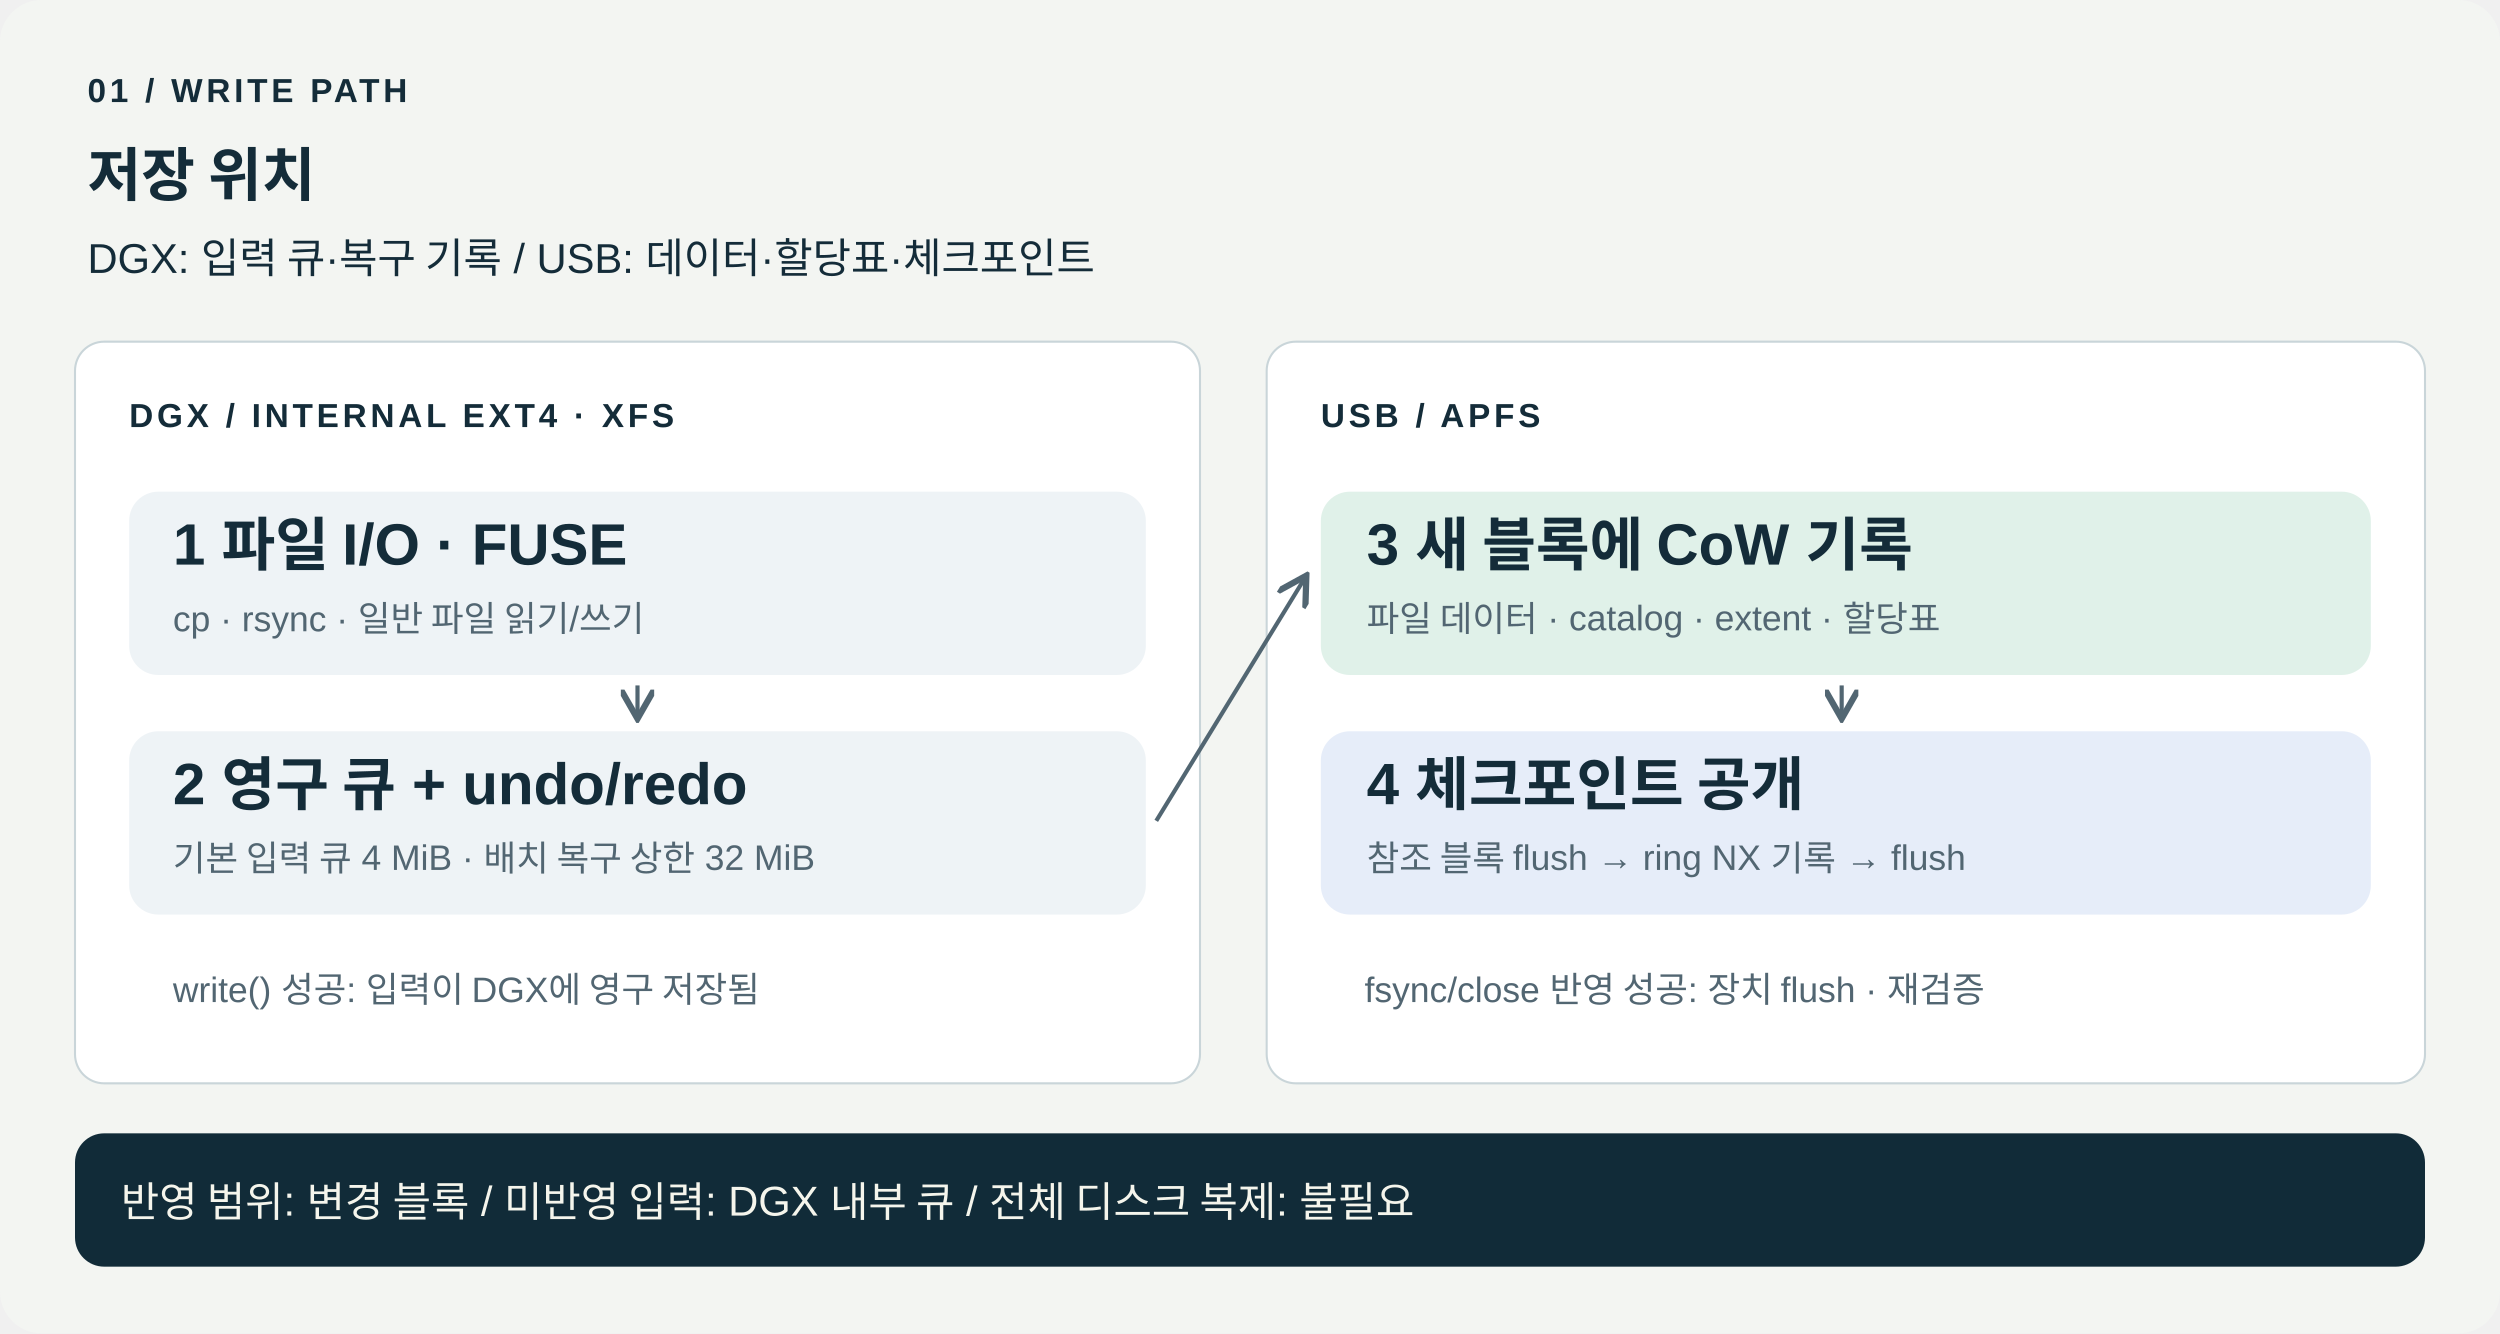
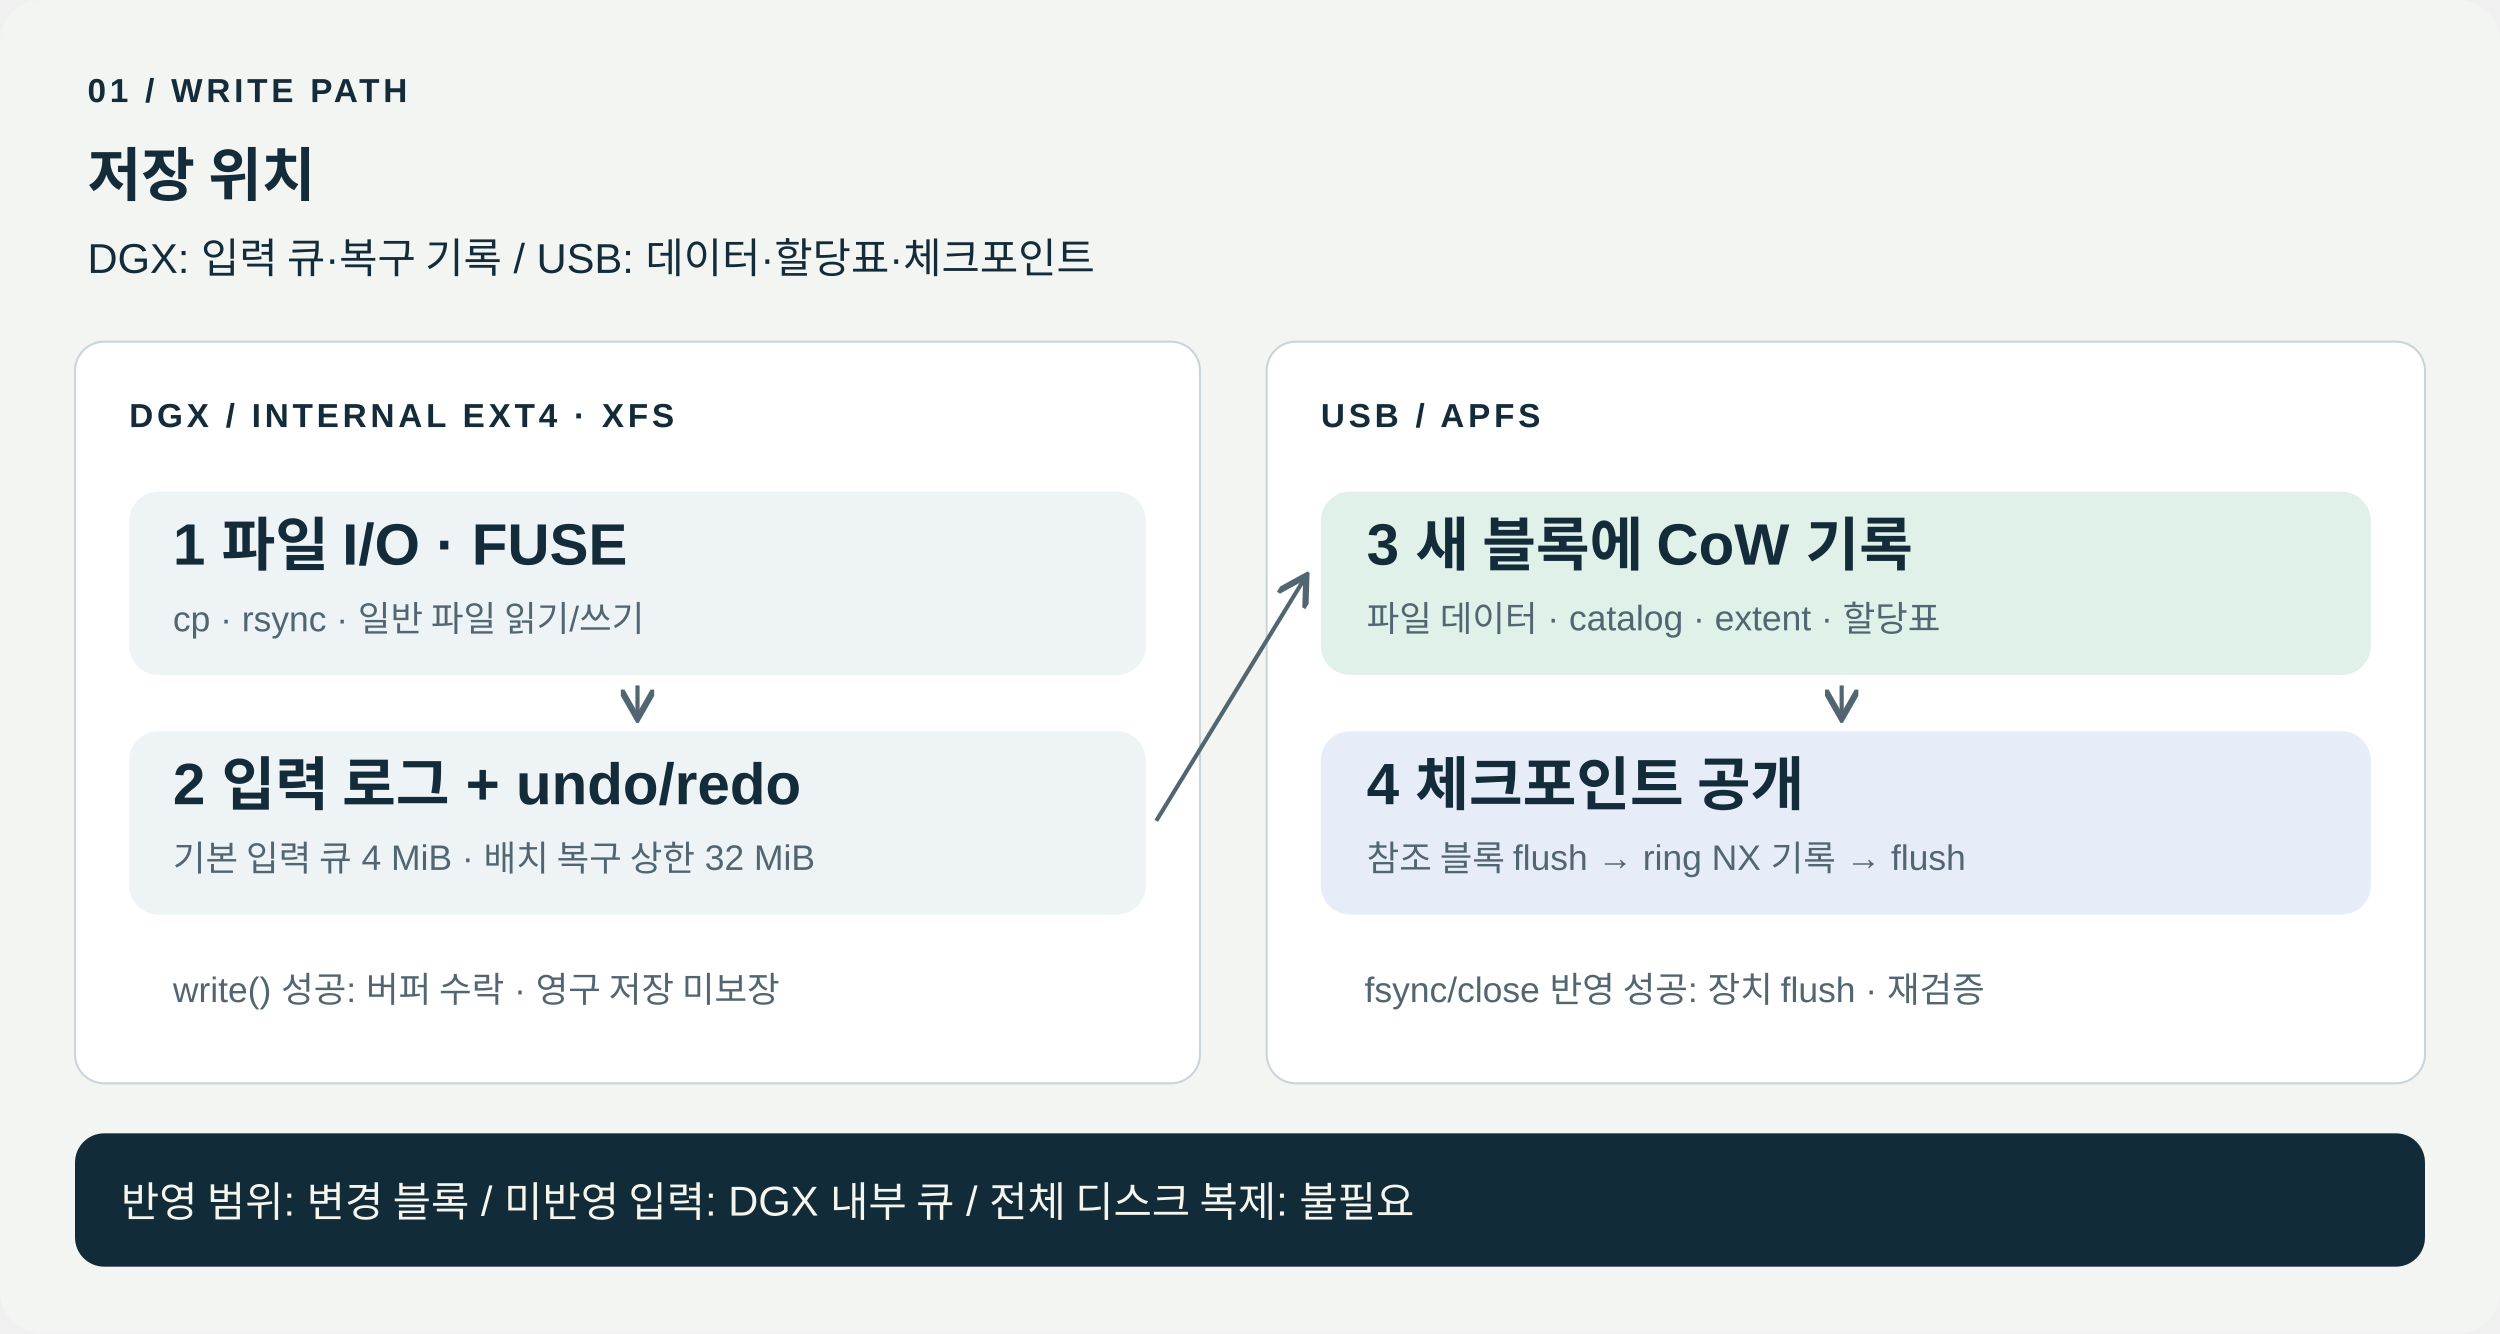
<svg xmlns="http://www.w3.org/2000/svg" width="1200" height="640" viewBox="0 0 1200 640" role="img" aria-labelledby="title desc">
  <style>text{font-family:Arial,'Apple SD Gothic Neo','Noto Sans KR',sans-serif;fill:#142c39}.label{font-size:16px;letter-spacing:1.8px;font-weight:700}.title{font-size:28px;font-weight:700}.body{font-size:20px}.small{font-size:17px;fill:#526672}.mono{font-family:monospace;font-size:16px}</style>
  <defs>
    <marker id="arrow" markerWidth="8" markerHeight="8" refX="6" refY="4" orient="auto">
      <path d="M0 0L7 4L0 8" fill="none" stroke="#526672" stroke-width="1.5" />
    </marker>
  </defs>
  <rect x="0" y="0" width="1200" height="640" rx="20" fill="#f3f5f2" stroke="none" />
  <text x="42" y="49" class="label">01 / WRITE PATH</text>
  <text x="42" y="94" class="title">저장 위치</text>
  <text x="42" y="131" class="body">DGX: 입력 큐·복구 기록  /  USB: 데이터·할당표·체크포인트</text>
  <rect x="36" y="164" width="540" height="356" rx="14" fill="#ffffff" stroke="#c9d5d9" />
  <rect x="608" y="164" width="556" height="356" rx="14" fill="#ffffff" stroke="#c9d5d9" />
  <text x="62" y="205" class="label">DGX / INTERNAL EXT4 · XFS</text>
  <text x="634" y="205" class="label">USB / APFS</text>
  <rect x="62" y="236" width="488" height="88" rx="14" fill="#eef3f6" stroke="none" />
  <text x="83" y="271" class="title">1  파일 I/O · FUSE</text>
  <text x="83" y="303" class="small">cp · rsync · 일반 파일 읽기/쓰기</text>
  <rect x="62" y="351" width="488" height="88" rx="14" fill="#eef3f6" stroke="none" />
-   <text x="83" y="386" class="title">2  영구 큐 + undo/redo</text>
+   <text x="83" y="386" class="title">2  입력 로그 + undo/redo</text>
  <text x="83" y="418" class="small">기본 입력 큐 4 MiB · 배치 복구 상한 32 MiB</text>
  <path d="M306 329L306 343" stroke="#526672" stroke-width="2" fill="none" marker-end="url(#arrow)" />
-   <text x="83" y="481" class="small">write() 성공: 입력이 DGX에 영구 저장됨</text>
+   <text x="83" y="481" class="small">write() 성공: 버퍼 수락 · 영구 저장 미보장</text>
  <rect x="634" y="236" width="504" height="88" rx="14" fill="#e0f1e9" stroke="none" />
  <text x="656" y="271" class="title">3  새 블록에 CoW 기록</text>
  <text x="656" y="303" class="small">파일 데이터 · catalog · extent · 할당표</text>
  <rect x="634" y="351" width="504" height="88" rx="14" fill="#e6edf9" stroke="none" />
  <text x="656" y="386" class="title">4  체크포인트 공개</text>
  <text x="656" y="418" class="small">참조 블록 flush → ring NX 기록 → flush</text>
  <path d="M884 329L884 343" stroke="#526672" stroke-width="2" fill="none" marker-end="url(#arrow)" />
  <path d="M555 394L626 278" stroke="#526672" stroke-width="2" fill="none" marker-end="url(#arrow)" />
  <text x="655" y="481" class="small">fsync/close 반영 성공: 장치 flush · 재검증</text>
  <rect x="36" y="544" width="1128" height="64" rx="14" fill="#112b38" stroke="none" />
  <text x="58" y="584" class="body" style="fill:#f5f5ec">반영 범위: 변경 블록  /  미반영 입력: DGX 내부 큐  /  전체 디스크 복제: 불필요</text>
</svg>
